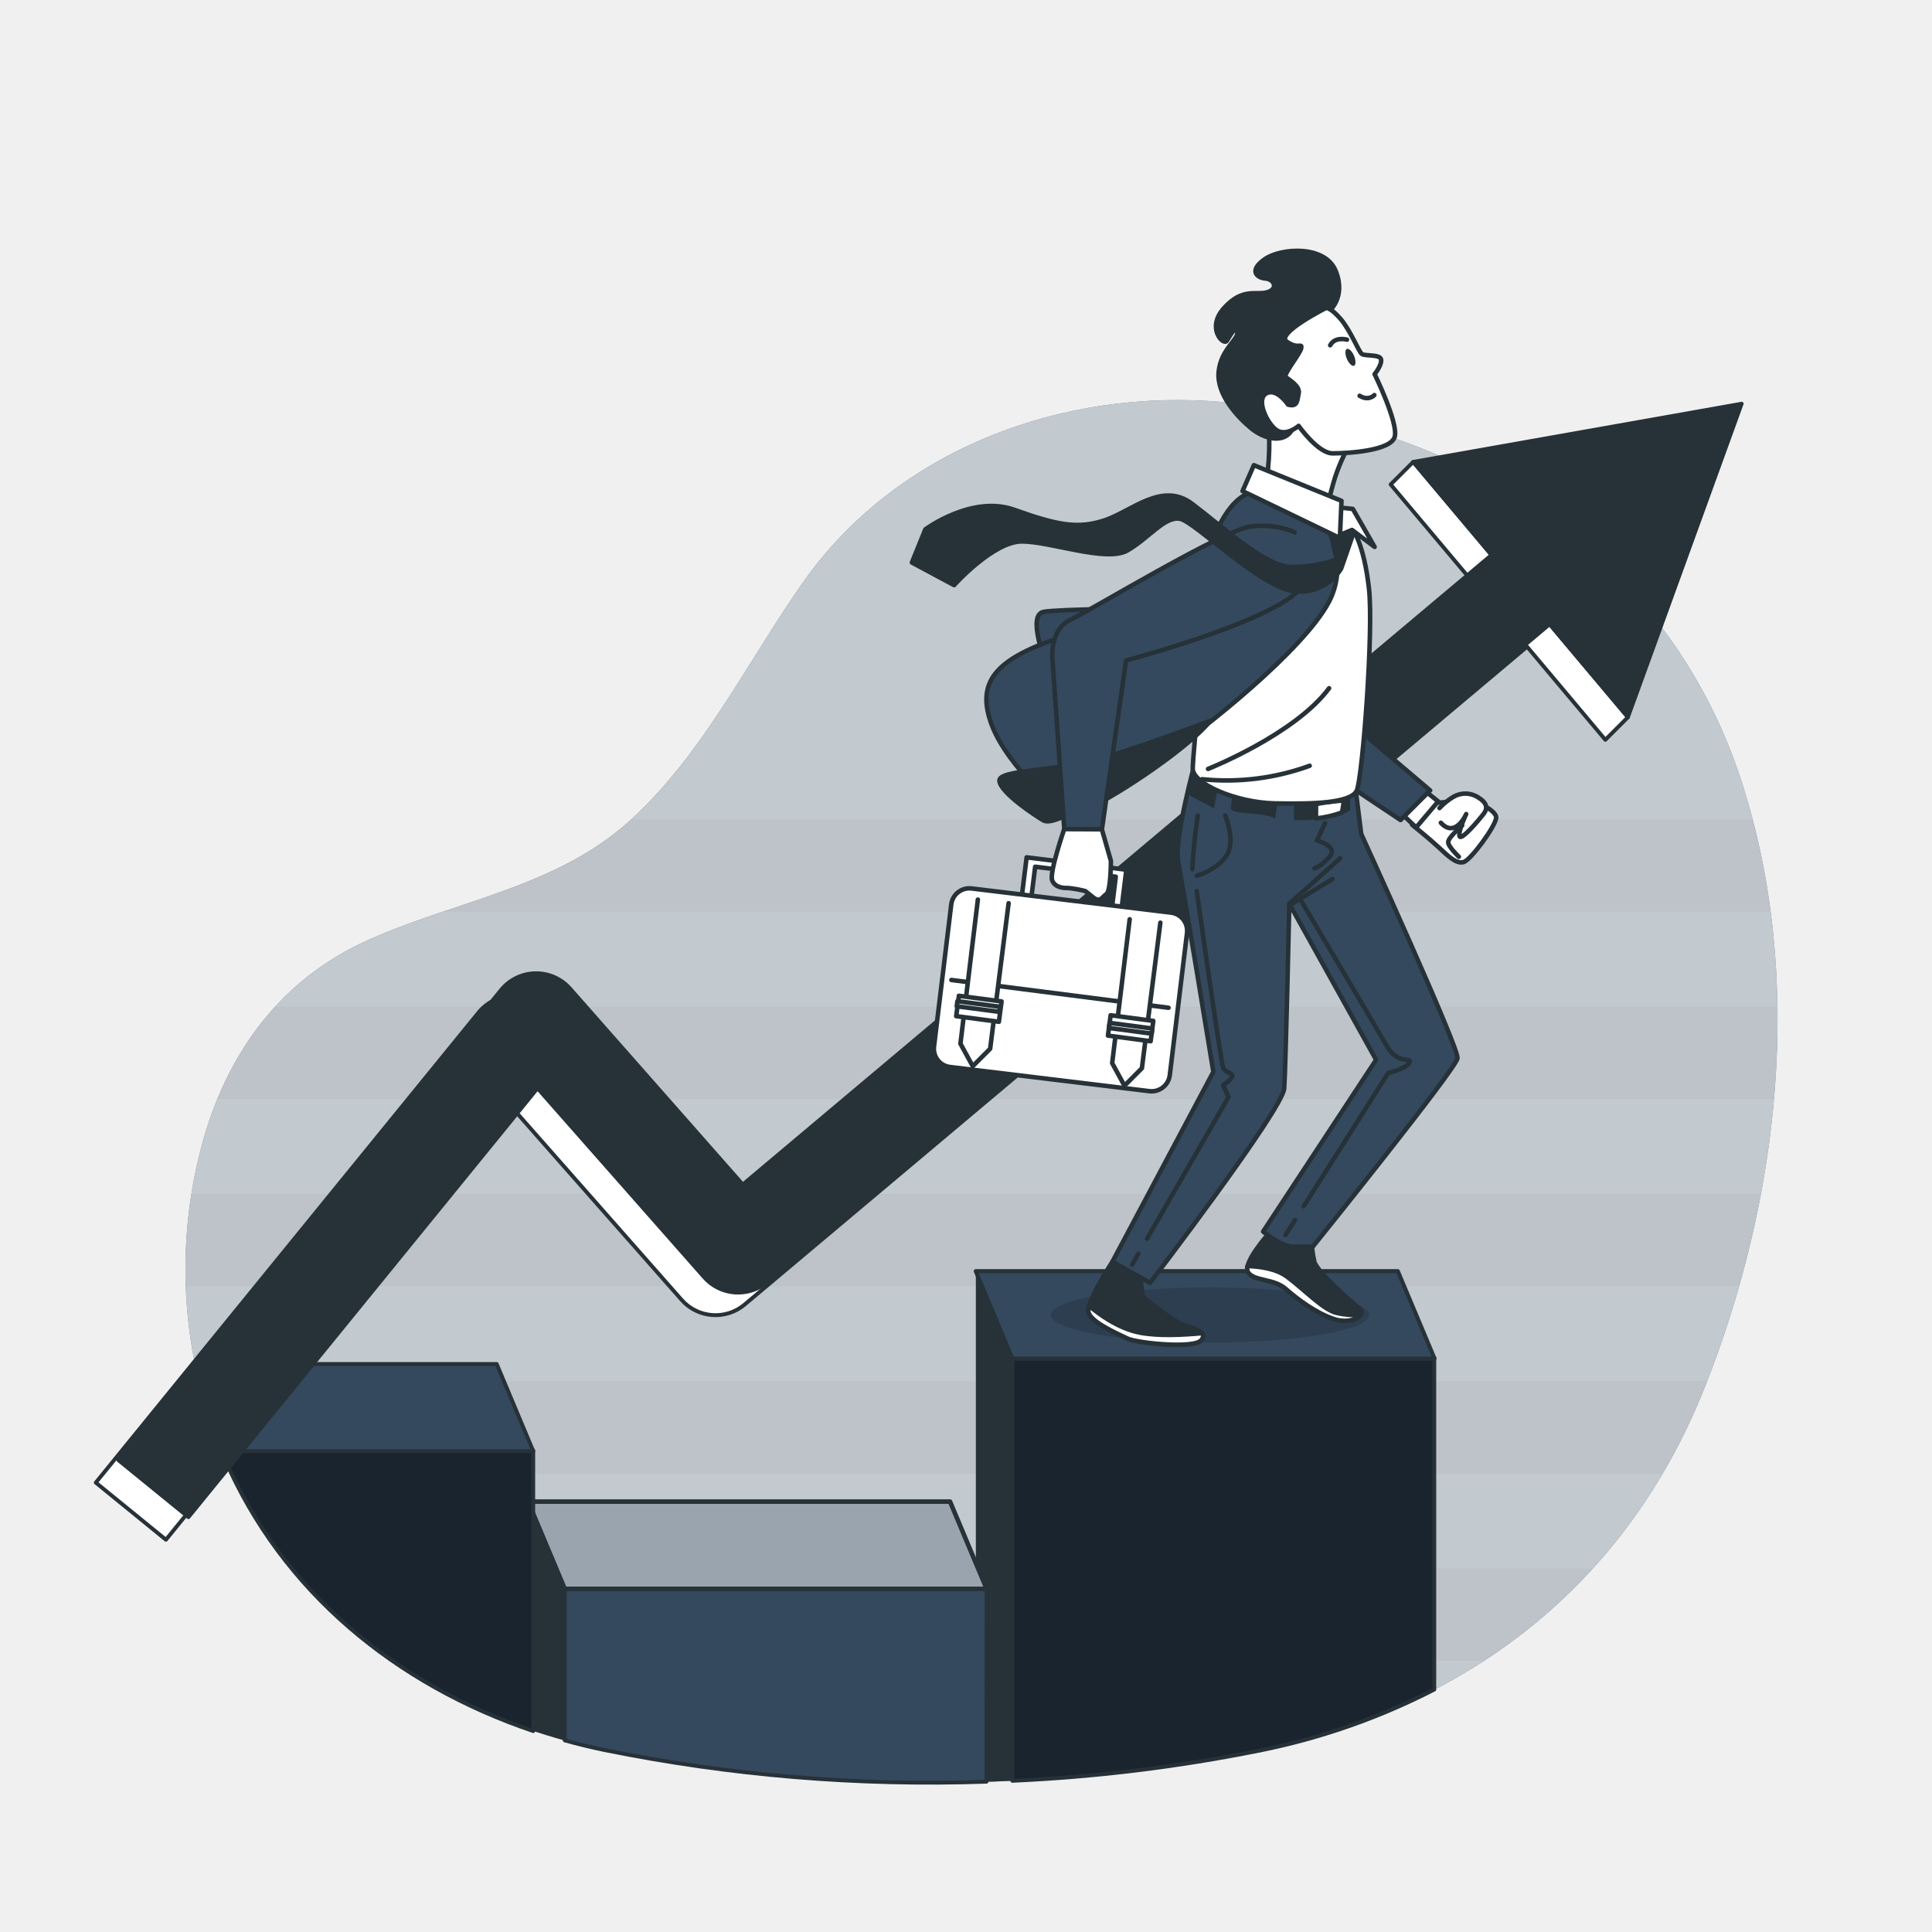
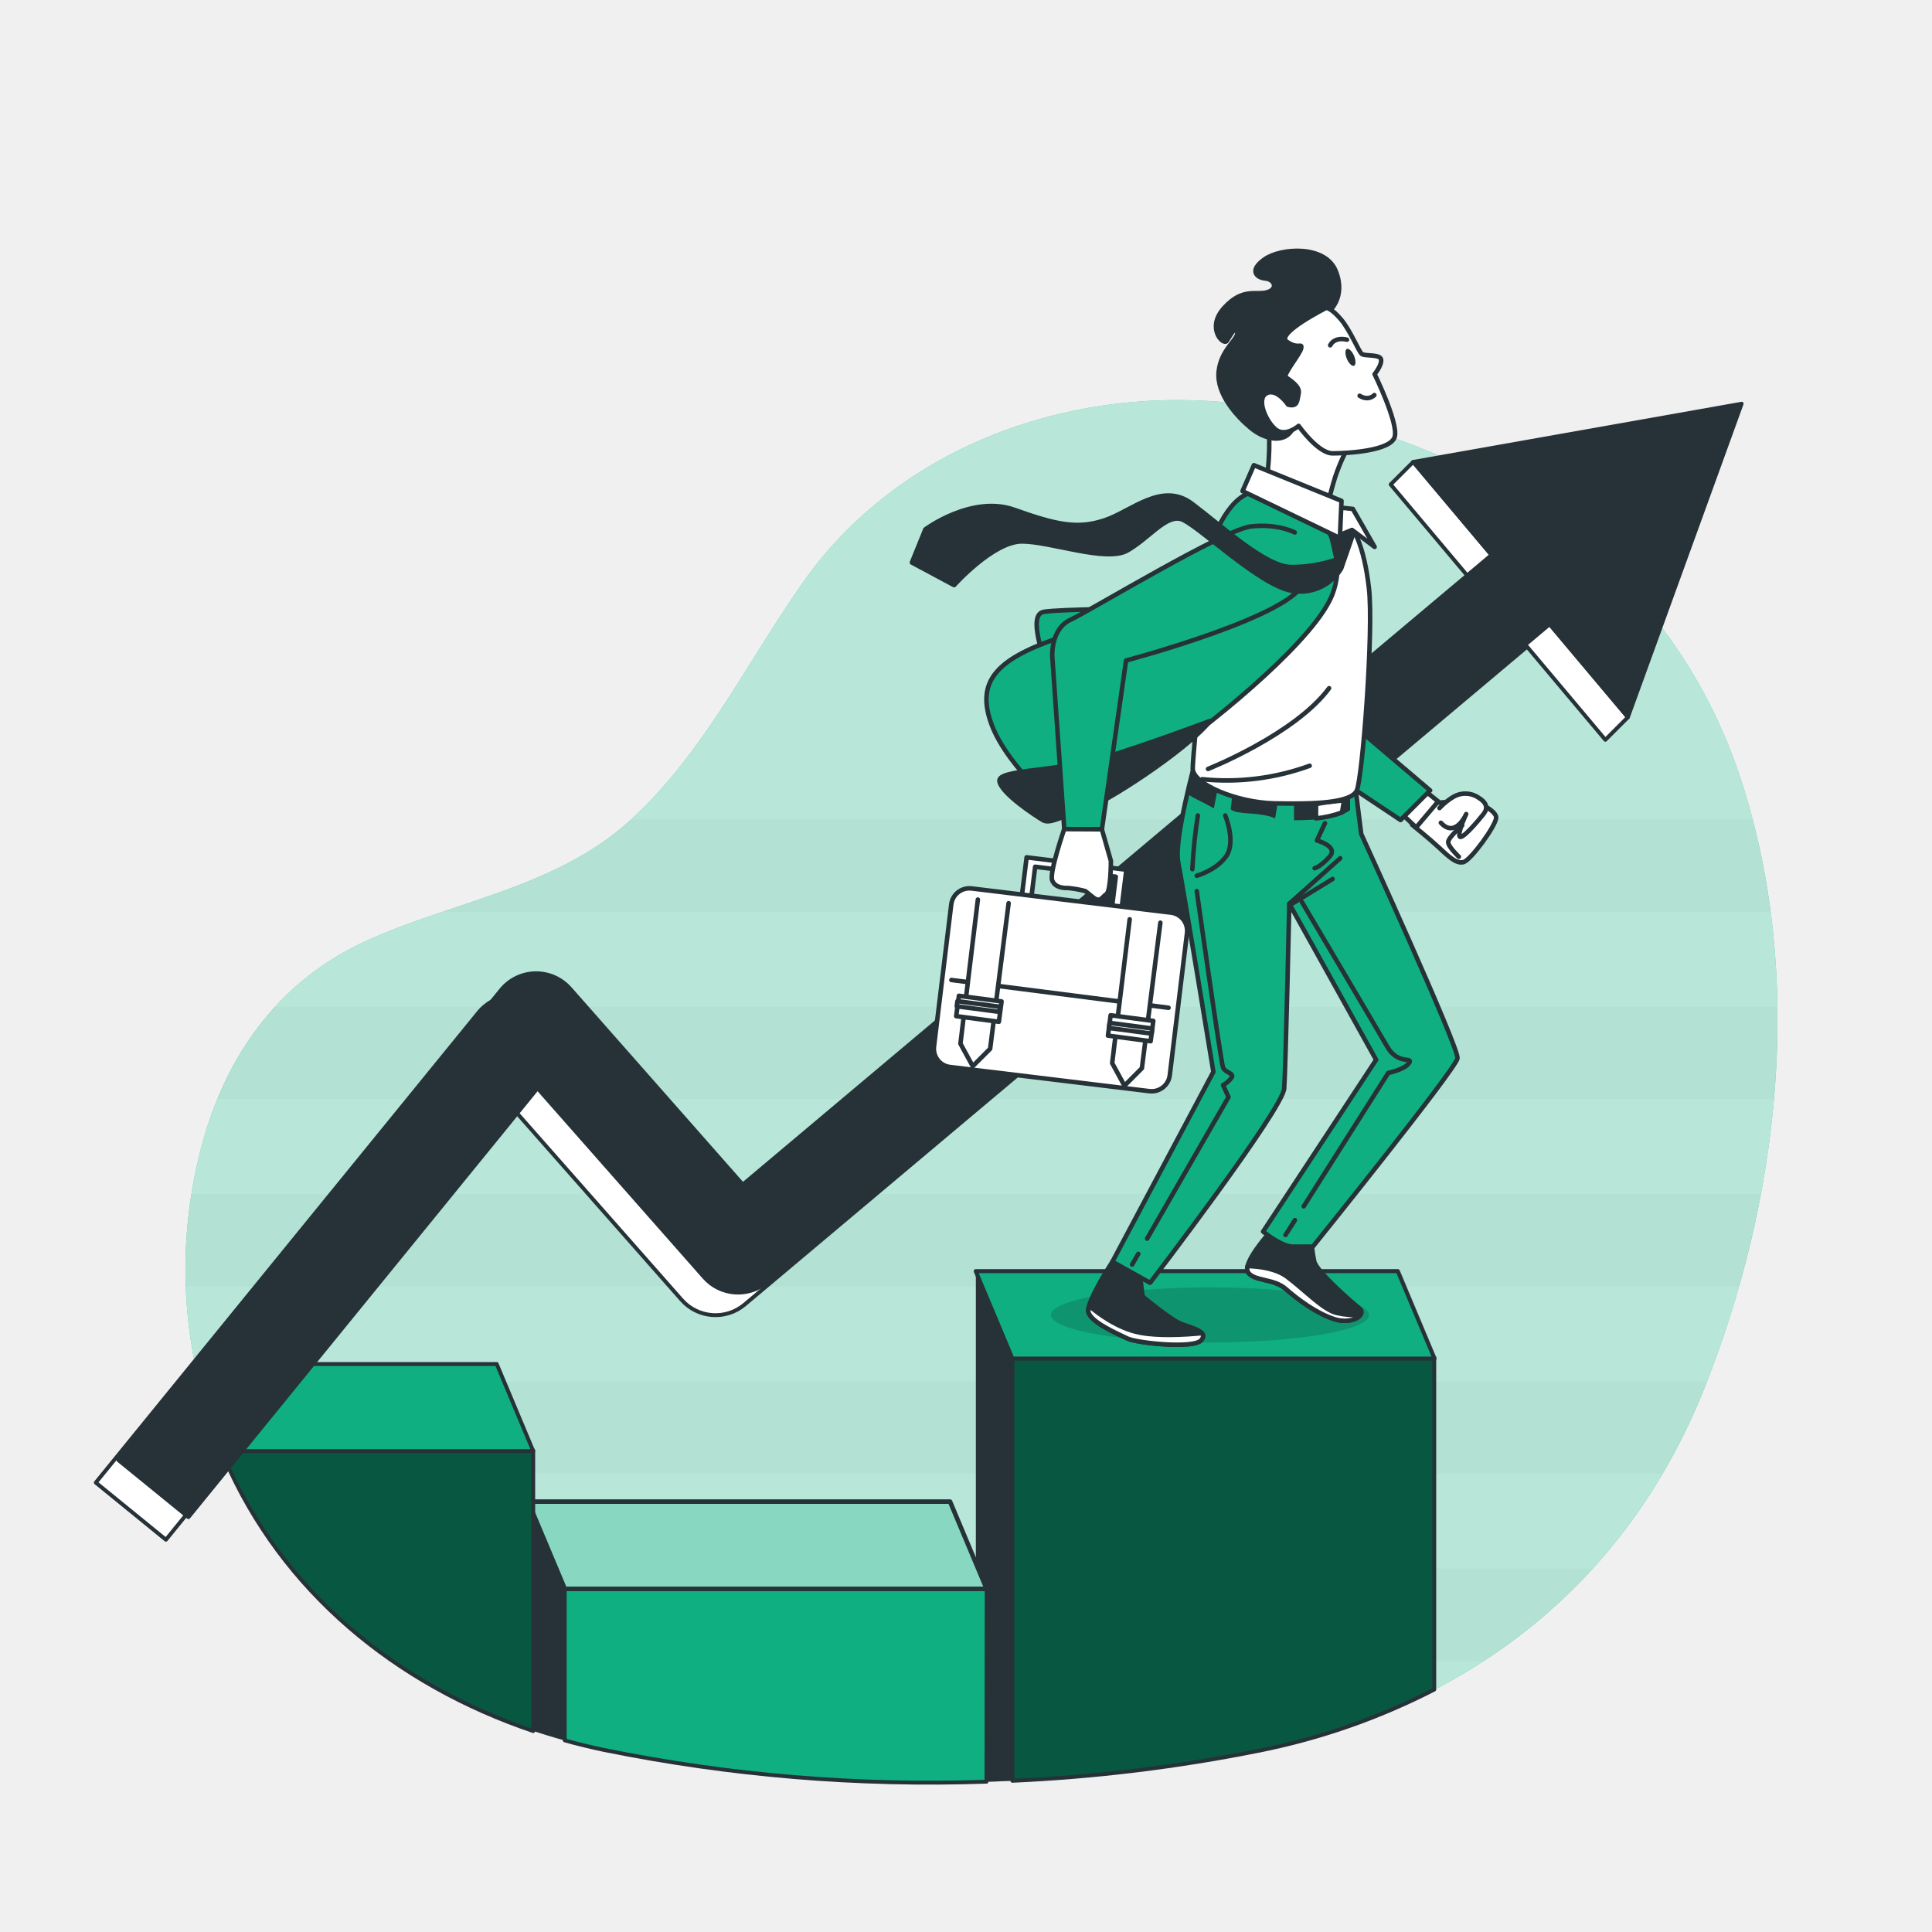
<svg xmlns="http://www.w3.org/2000/svg" viewBox="0 0 500 500">
  <defs>
-     <clipPath id="freepik--clip-path--inject-930">
-       <polygon points="255.35 411.2 146.16 411.2 136.67 388.61 245.87 388.61 255.35 411.2" style="fill:#34495E;stroke:#263238;stroke-linecap:round;stroke-linejoin:round;stroke-width:1.17px" />
+     <clipPath id="freepik--clip-path--inject-56">
+       <polygon points="255.35 411.2 146.16 411.2 136.67 388.61 245.87 388.61 255.35 411.2" style="fill:#10AF82;stroke:#263238;stroke-linecap:round;stroke-linejoin:round;stroke-width:1.17px" />
    </clipPath>
  </defs>
-   <g id="freepik--background-simple--inject-930">
-     <path d="M441.09,359.28c19.47-48.76,26-106.38,9.67-156.9-19-58.95-72.44-92.81-134-98.31C275,100.32,232,116.25,207.74,150.82c-14.52,20.67-25.81,44.44-44.86,61.67S117.7,233.13,95,243.4c-22,9.95-35.62,28.3-42.21,50.94A123.72,123.72,0,0,0,58,377.2c17.51,40.64,55.12,66.69,98.35,75.71,54,11.28,115.21,11.18,169.34.21S420.86,410,441.09,359.28Z" style="fill:#34495E" />
+   <g id="freepik--background-simple--inject-56">
+     <path d="M441.09,359.28c19.47-48.76,26-106.38,9.67-156.9-19-58.95-72.44-92.81-134-98.31C275,100.32,232,116.25,207.74,150.82c-14.52,20.67-25.81,44.44-44.86,61.67S117.7,233.13,95,243.4c-22,9.95-35.62,28.3-42.21,50.94A123.72,123.72,0,0,0,58,377.2c17.51,40.64,55.12,66.69,98.35,75.71,54,11.28,115.21,11.18,169.34.21S420.86,410,441.09,359.28Z" style="fill:#10AF82" />
    <path d="M441.09,359.28c19.47-48.76,26-106.38,9.67-156.9-19-58.95-72.44-92.81-134-98.31C275,100.32,232,116.25,207.74,150.82c-14.52,20.67-25.81,44.44-44.86,61.67S117.7,233.13,95,243.4c-22,9.95-35.62,28.3-42.21,50.94A123.72,123.72,0,0,0,58,377.2c17.51,40.64,55.12,66.69,98.35,75.71,54,11.28,115.21,11.18,169.34.21S420.86,410,441.09,359.28Z" style="fill:#fff;opacity:0.7" />
  </g>
-   <g id="freepik--Charts--inject-930">
+   <g id="freepik--Charts--inject-56">
    <path d="M453.58,212.08H163.31c-.15.14-.28.28-.43.41C149.16,224.9,131.7,230.15,114.5,236H458.22A193.22,193.22,0,0,0,453.58,212.08Z" style="opacity:0.03" />
    <path d="M460,260.55H71.19a80.07,80.07,0,0,0-14.92,23.89H459.08A235.51,235.51,0,0,0,460,260.55Z" style="opacity:0.03" />
    <path d="M48.08,332.91h402q3.35-11.78,5.63-23.9H49.52A123.37,123.37,0,0,0,48.08,332.91Z" style="opacity:0.03" />
    <path d="M58,377.2c.6,1.41,1.24,2.8,1.9,4.17H430.28a159.91,159.91,0,0,0,10.81-22.09c.24-.6.47-1.2.7-1.8H51.41A120.59,120.59,0,0,0,58,377.2Z" style="opacity:0.03" />
    <path d="M101.57,429.84H384a145.6,145.6,0,0,0,28.2-23.9H75.49A127.37,127.37,0,0,0,101.57,429.84Z" style="opacity:0.03" />
-     <path d="M262,460.87a419.39,419.39,0,0,0,63.61-7.75,172.84,172.84,0,0,0,45.58-15.87V351.4H262Z" style="fill:#34495E" />
+     <path d="M262,460.87a419.39,419.39,0,0,0,63.61-7.75,172.84,172.84,0,0,0,45.58-15.87V351.4H262Z" style="fill:#10AF82" />
    <path d="M262,460.87a419.39,419.39,0,0,0,63.61-7.75,172.84,172.84,0,0,0,45.58-15.87V351.4H262Z" style="fill-opacity:0.5;stroke:#263238;stroke-linecap:round;stroke-linejoin:round" />
    <path d="M262,460.87V351.4L252.55,329V461.21C255.71,461.13,258.88,461,262,460.87Z" style="fill:#263238" />
    <polygon points="371.23 351.58 262.03 351.58 252.55 328.99 361.74 328.99 371.23 351.58" style="fill:#fff;stroke:#263238;stroke-linecap:round;stroke-linejoin:round;stroke-width:1.17px;opacity:0.5" />
-     <polygon points="371.23 351.58 262.03 351.58 252.55 328.99 361.74 328.99 371.23 351.58" style="fill:#34495E;stroke:#263238;stroke-linecap:round;stroke-linejoin:round" />
-     <path d="M255.35,411H146.16v39.41q5,1.4,10.14,2.47a423.39,423.39,0,0,0,99,8.22Z" style="fill:#34495E;stroke:#263238;stroke-linecap:round;stroke-linejoin:round" />
-     <polygon points="255.35 411.2 146.16 411.2 136.67 388.61 245.87 388.61 255.35 411.2" style="fill:#34495E" />
-     <g style="clip-path:url(#freepik--clip-path--inject-930)">
+     <polygon points="371.23 351.58 262.03 351.58 252.55 328.99 361.74 328.99 371.23 351.58" style="fill:#10AF82;stroke:#263238;stroke-linecap:round;stroke-linejoin:round" />
+     <path d="M255.35,411H146.16v39.41q5,1.4,10.14,2.47a423.39,423.39,0,0,0,99,8.22Z" style="fill:#10AF82;stroke:#263238;stroke-linecap:round;stroke-linejoin:round" />
+     <polygon points="255.35 411.2 146.16 411.2 136.67 388.61 245.87 388.61 255.35 411.2" style="fill:#10AF82" />
+     <g style="clip-path:url(#freepik--clip-path--inject-56)">
      <polygon points="255.35 411.2 146.16 411.2 136.67 388.61 245.87 388.61 255.35 411.2" style="fill:#fff;stroke:#263238;stroke-linecap:round;stroke-linejoin:round;opacity:0.5" />
    </g>
    <polygon points="255.35 411.2 146.16 411.2 136.67 388.61 245.87 388.61 255.35 411.2" style="fill:none;stroke:#263238;stroke-linecap:round;stroke-linejoin:round;stroke-width:1.17px" />
    <path d="M136.67,447.5c3.12,1.08,6.29,2.05,9.49,2.94V411l-9.49-22.42Z" style="fill:#263238" />
-     <path d="M58,377.2C72.94,412,102.67,436.07,138,448V375.36H57.2C57.46,376,57.69,376.59,58,377.2Z" style="fill:#34495E" />
+     <path d="M58,377.2C72.94,412,102.67,436.07,138,448V375.36H57.2C57.46,376,57.69,376.59,58,377.2Z" style="fill:#10AF82" />
    <path d="M58,377.2C72.94,412,102.67,436.07,138,448V375.36H57.2C57.46,376,57.69,376.59,58,377.2Z" style="fill-opacity:0.5;stroke:#263238;stroke-linecap:round;stroke-linejoin:round" />
-     <path d="M57.28,375.54H138L128.55,353H50.42A121.83,121.83,0,0,0,57.28,375.54Z" style="fill:#34495E;stroke:#263238;stroke-linecap:round;stroke-linejoin:round" />
+     <path d="M57.28,375.54H138L128.55,353H50.42A121.83,121.83,0,0,0,57.28,375.54Z" style="fill:#10AF82;stroke:#263238;stroke-linecap:round;stroke-linejoin:round" />
    <path d="M421.3,185.62l-55.56-66.08-5.84,5.84,20.25,24.08L186.39,312.38l-44.7-50.7a11.69,11.69,0,0,0-17.84.35L24.79,383.7l18.15,14.78,90.33-111,43.13,48.92a11.69,11.69,0,0,0,16.3,1.22L395.21,167.37l20.25,24.09Z" style="fill:#fff;stroke:#263238;stroke-linecap:round;stroke-linejoin:round" />
    <path d="M450.74,104.48l-85,15.06L386,143.63,192.23,306.55l-44.7-50.71a11.7,11.7,0,0,0-17.85.35L30.63,377.87l18.14,14.77,90.34-111,43.13,48.92a11.69,11.69,0,0,0,16.3,1.22L401.05,161.54l20.25,24.08Z" style="fill:#263238;stroke:#263238;stroke-linecap:round;stroke-linejoin:round" />
  </g>
-   <g id="freepik--Character--inject-930">
+   <g id="freepik--Character--inject-56">
    <ellipse cx="313.14" cy="340.31" rx="41.18" ry="7.13" style="opacity:0.15" />
    <path d="M287.89,326.54s-6.62,10.14-6.23,12.87,7.79,5.85,10.13,7,17.16,2.73,19.11.39-2.73-3.12-5.46-4.29-9.75-7-9.75-7l-.78-6.63Z" style="fill:#263238;stroke:#263238;stroke-miterlimit:10;stroke-width:1.17px" />
    <path d="M310.9,346.82c.61-.73.57-1.31.15-1.8-4.46.43-11.28.82-16.14-.15-5.68-1.13-10.72-4.95-13.05-6.94a3.75,3.75,0,0,0-.2,1.48c.39,2.73,7.79,5.85,10.13,7S309,349.16,310.9,346.82Z" style="fill:#fff;stroke:#263238;stroke-linecap:round;stroke-linejoin:round;stroke-width:1.17px" />
    <path d="M328.45,319.13s-7,7.8-5.46,10.14,6.63,1.56,9.75,4.29,7.8,6.24,12.48,7.8,8.58-1.17,6.63-2.73-10.92-9.36-11.7-12.09a32.11,32.11,0,0,1-.78-7Z" style="fill:#263238;stroke:#263238;stroke-miterlimit:10;stroke-width:1.17px" />
    <path d="M352.1,340.29a21.19,21.19,0,0,1-6.1-.49c-3.51-.78-8.19-5.85-12.87-9.36-2.91-2.18-7.32-2.7-10.25-2.79a2.07,2.07,0,0,0,.11,1.62c1.56,2.34,6.63,1.56,9.75,4.29s7.8,6.24,12.48,7.8C348.42,342.43,351.26,341.49,352.1,340.29Z" style="fill:#fff;stroke:#263238;stroke-linecap:round;stroke-linejoin:round;stroke-width:1.17px" />
-     <path d="M309.37,197s-5.62,20.3-4.45,26.15,9.1,54.25,9.1,54.25l-26.13,49.13,9.75,5.46s34.32-44.84,34.71-50.3,1.32-47.82,1.32-47.82l22.47,40.41-29.25,44.45s4.68,3.9,7.8,3.9h5.07s37.05-46,37.44-48.74-24.92-58.07-24.92-58.07l-1.58-12.58Z" style="fill:#34495E;stroke:#263238;stroke-linecap:round;stroke-linejoin:round;stroke-width:1.17px" />
+     <path d="M309.37,197s-5.62,20.3-4.45,26.15,9.1,54.25,9.1,54.25l-26.13,49.13,9.75,5.46s34.32-44.84,34.71-50.3,1.32-47.82,1.32-47.82l22.47,40.41-29.25,44.45s4.68,3.9,7.8,3.9h5.07s37.05-46,37.44-48.74-24.92-58.07-24.92-58.07l-1.58-12.58Z" style="fill:#10AF82;stroke:#263238;stroke-linecap:round;stroke-linejoin:round;stroke-width:1.17px" />
    <path d="M317.09,211.05s2.83,6.8.28,10.49-7.65,5.1-7.65,5.1" style="fill:none;stroke:#263238;stroke-linecap:round;stroke-linejoin:round;stroke-width:1.17px" />
    <line x1="333.67" y1="233.88" x2="346.85" y2="222.11" style="fill:none;stroke:#263238;stroke-linecap:round;stroke-linejoin:round;stroke-width:1.17px" />
    <path d="M342.9,213.05l-2.09,4.47s5.67,1.49,3.29,4.18-3.88,3-3.88,3" style="fill:none;stroke:#263238;stroke-linecap:round;stroke-linejoin:round;stroke-width:1.17px" />
    <line x1="334.66" y1="233.73" x2="344.87" y2="227.49" style="fill:none;stroke:#263238;stroke-linecap:round;stroke-linejoin:round;stroke-width:1.17px" />
    <path d="M310,211.05a132.55,132.55,0,0,0-1.42,13.89" style="fill:none;stroke:#263238;stroke-linecap:round;stroke-linejoin:round;stroke-width:1.17px" />
    <line x1="294.59" y1="324.5" x2="292.99" y2="327.27" style="fill:none;stroke:#263238;stroke-linecap:round;stroke-linejoin:round;stroke-width:1.17px" />
    <path d="M309.72,230.61s6.23,44.22,6.8,45.64,2.83,1.42,2.27,2.55a5.91,5.91,0,0,1-2.27,2l1.42,3.12-21.07,36.64" style="fill:none;stroke:#263238;stroke-linecap:round;stroke-linejoin:round;stroke-width:1.17px" />
    <line x1="335.13" y1="315.77" x2="332.68" y2="319.62" style="fill:none;stroke:#263238;stroke-linecap:round;stroke-linejoin:round;stroke-width:1.17px" />
    <path d="M336.93,233.44S356.21,266,359,270.86s6.8,2.55,5.67,4.25-5.39,2.56-5.39,2.56L337.4,312.19" style="fill:none;stroke:#263238;stroke-linecap:round;stroke-linejoin:round;stroke-width:1.17px" />
    <path d="M307.57,205.61a14.11,14.11,0,0,0,2.17,1.27c3.11,1.55,4.41,2.33,4.41,2.33l1-5.18,3.89.77-.52,4.41s-.52,1,4.67,1.3S330,211.8,330,211.8l1-6,3.89-.26v6.74a77.78,77.78,0,0,0,9.07-.52,13.12,13.12,0,0,0,5.44-2.07v-4.67l-2.11-2.33L309.37,197S308.53,201.58,307.57,205.61Z" style="fill:#263238" />
    <path d="M340.58,208.17v3.63a27.12,27.12,0,0,0,6.74-1.55l.51-3.11S341.87,207.65,340.58,208.17Z" style="fill:#fff;stroke:#263238;stroke-linecap:round;stroke-linejoin:round;stroke-width:1.17px" />
    <path d="M376.17,207.41l-6.05.51-4.66,5.53s4.49,3.62,6.91,5.87,4.49,4.31,6.39,3.79,8.45-9.49,8.45-11.56S379.79,205.68,376.17,207.41Z" style="fill:#fff;stroke:#263238;stroke-linecap:round;stroke-linejoin:round;stroke-width:1.17px" />
    <path d="M372.54,209.13a16.44,16.44,0,0,1,3.63-2.93,6.07,6.07,0,0,1,6.38.17c2.25,1.38,2.59,2.76,1.38,4.31s-5.86,7.08-6.21,5.7,1.73-5.7,1.73-5.7-2.77,6.39-6.56,2.25" style="fill:#fff;stroke:#263238;stroke-linecap:round;stroke-linejoin:round;stroke-width:1.17px" />
    <path d="M377.55,221.73s-2.76-2.59-2.76-3.79,3.62-4.32,3.62-4.32" style="fill:none;stroke:#263238;stroke-linecap:round;stroke-linejoin:round;stroke-width:1.17px" />
    <polygon points="368.74 204.64 372.2 207.41 366.5 214.14 363.39 211.2 368.74 204.64" style="fill:#fff;stroke:#263238;stroke-linecap:round;stroke-linejoin:round;stroke-width:1.17px" />
-     <polygon points="351.66 188.88 370.12 204.56 362.46 212.22 346.78 201.77 351.66 188.88" style="fill:#34495E;stroke:#263238;stroke-linecap:round;stroke-linejoin:round;stroke-width:1.17px" />
+     <polygon points="351.66 188.88 370.12 204.56 362.46 212.22 346.78 201.77 351.66 188.88" style="fill:#10AF82;stroke:#263238;stroke-linecap:round;stroke-linejoin:round;stroke-width:1.17px" />
    <path d="M325,129.41s-9,4.81-10.46,12.76-5.86,52.77-5.86,56.74,11.29,8.79,21.12,9,19.87,0,21.34-3.35,4.4-41.47,3.14-52.35-4-16.94-8-19.66S330.45,126.28,325,129.41Z" style="fill:#fff;stroke:#263238;stroke-linecap:round;stroke-linejoin:round;stroke-width:1.17px" />
    <path d="M312.64,199s22.44-8.9,31.33-20.89" style="fill:none;stroke:#263238;stroke-linecap:round;stroke-linejoin:round;stroke-width:1.17px" />
    <path d="M311.09,201.66a62.71,62.71,0,0,0,27.85-3.48" style="fill:none;stroke:#263238;stroke-linecap:round;stroke-linejoin:round;stroke-width:1.17px" />
    <path d="M328.35,110.17s0,.39.06,1.06a69,69,0,0,1-.26,10.23l-.63,5.65,15.89,4.6s.63-3.34,2.1-8.15a49.18,49.18,0,0,1,4.39-9.63s-7.32-2.3-11.51-5.85S329.82,105.78,328.35,110.17Z" style="fill:#fff;stroke:#263238;stroke-linecap:round;stroke-linejoin:round;stroke-width:1.17px" />
    <path d="M343.83,80.68s4.6-3.56,1.89-10.46-14.23-6.07-18.41-3.14-2.09,4.81.21,5,3.34,2.72.42,3.56-6.28-1.26-11.09,4-.21,9.83.63,8.58,2.3-4.19,2.72-2.3S316,90.3,315.39,96.16s4.81,11.71,8.36,14.64,8.16,3.76,10.25,1,4.19-7.32,6.49-10.25-.42-10-1.26-12.76S343.83,80.68,343.83,80.68Z" style="fill:#263238;stroke:#263238;stroke-linecap:round;stroke-linejoin:round;stroke-width:1.17px" />
    <path d="M333.37,104.73s-2.92-4.39-5.64-2.93,0,7.53,2.51,9.42,5.85-1,5.85-1,5,7.11,8.79,7.11,15.27-.63,16.1-4.39-5.23-16.11-5.23-16.11,1.89-2.3,1.68-3.76-4.19-.84-5-1.47-2.93-6.06-5.44-9-3.76-2.93-3.76-2.93S330,86.32,333,88.42s4,.21,3.76,1.67-4.81,6.9-4,7.53,3.76,2.3,3.34,4.18S335.88,105.36,333.37,104.73Z" style="fill:#fff;stroke:#263238;stroke-linecap:round;stroke-linejoin:round;stroke-width:1.17px" />
    <path d="M350.43,92.08c.5,1.21.49,2.36,0,2.58s-1.35-.58-1.86-1.78-.49-2.36,0-2.58S349.92,90.88,350.43,92.08Z" style="fill:#263238" />
    <path d="M348.6,87.91s-3.08-.91-4.35,1.45" style="fill:none;stroke:#263238;stroke-linecap:round;stroke-linejoin:round;stroke-width:1.17px" />
    <path d="M355.68,102.25s-1.45,1.63-3.81.18" style="fill:none;stroke:#263238;stroke-linecap:round;stroke-linejoin:round;stroke-width:1.17px" />
-     <path d="M295.9,157.51s-21.38.11-25.76.83.32,12.33.77,15.07S295.9,157.51,295.9,157.51Z" style="fill:#34495E;stroke:#263238;stroke-linecap:round;stroke-linejoin:round;stroke-width:1.17px" />
-     <path d="M341.71,134.29a19.68,19.68,0,0,1,3.12,19.5c-4.29,11.3-28.86,31.58-42.12,40.94a256.6,256.6,0,0,1-26.9,16.38S261,199,256.7,187.71s1.15-17,16.75-22.44,35.5-12.26,39-22,7.88-17.08,15.06-16.15S341.71,134.29,341.71,134.29Z" style="fill:#34495E;stroke:#263238;stroke-linecap:round;stroke-linejoin:round;stroke-width:1.17px" />
+     <path d="M295.9,157.51s-21.38.11-25.76.83.32,12.33.77,15.07S295.9,157.51,295.9,157.51Z" style="fill:#10AF82;stroke:#263238;stroke-linecap:round;stroke-linejoin:round;stroke-width:1.17px" />
+     <path d="M341.71,134.29a19.68,19.68,0,0,1,3.12,19.5c-4.29,11.3-28.86,31.58-42.12,40.94a256.6,256.6,0,0,1-26.9,16.38S261,199,256.7,187.71s1.15-17,16.75-22.44,35.5-12.26,39-22,7.88-17.08,15.06-16.15S341.71,134.29,341.71,134.29Z" style="fill:#10AF82;stroke:#263238;stroke-linecap:round;stroke-linejoin:round;stroke-width:1.17px" />
    <path d="M313.24,186.54s-14.43,5.46-26.91,9.36-28.07,3.12-27.68,6.24,9.36,9,11.31,10.14,5.85-1.56,10.53-2.73S307,194.34,313.24,186.54Z" style="fill:#263238;stroke:#263238;stroke-linecap:round;stroke-linejoin:round;stroke-width:1.17px" />
    <polygon points="265.69 221.88 264.16 234.25 266.63 234.56 267.9 224.31 288.76 226.89 287.5 237.14 289.97 237.45 291.5 225.08 265.69 221.88" style="fill:#fff;stroke:#263238;stroke-linecap:round;stroke-linejoin:round;stroke-width:1.17px" />
    <rect x="243.55" y="234.26" width="61.63" height="46.67" rx="4.75" transform="matrix(0.99, 0.12, -0.12, 0.99, 33.75, -31.78)" style="fill:#fff;stroke:#263238;stroke-linecap:round;stroke-linejoin:round;stroke-width:1.17px" />
    <line x1="246.22" y1="253.62" x2="302.42" y2="260.81" style="fill:none;stroke:#263238;stroke-linecap:round;stroke-linejoin:round;stroke-width:1.17px" />
    <polyline points="253.07 232.81 248.56 270.1 251.74 275.93 256.25 271.42 261.03 233.75" style="fill:#fff;stroke:#263238;stroke-linecap:round;stroke-linejoin:round;stroke-width:1.17px" />
    <rect x="247.76" y="258.42" width="11.14" height="5.31" transform="translate(36.35 -30.91) rotate(7.52)" style="fill:#fff;stroke:#263238;stroke-linecap:round;stroke-linejoin:round;stroke-width:1.17px" />
    <rect x="247.76" y="260.41" width="11.14" height="1.33" transform="matrix(0.99, 0.13, -0.13, 0.99, 36.35, -30.91)" style="fill:#fff;stroke:#263238;stroke-linecap:round;stroke-linejoin:round;stroke-width:1.17px" />
    <polyline points="292.36 237.91 287.83 275.14 291.01 280.98 295.52 276.46 300.3 238.79" style="fill:#fff;stroke:#263238;stroke-linecap:round;stroke-linejoin:round;stroke-width:1.17px" />
    <rect x="287.03" y="263.46" width="11.14" height="5.31" transform="translate(37.35 -36.01) rotate(7.52)" style="fill:#fff;stroke:#263238;stroke-linecap:round;stroke-linejoin:round;stroke-width:1.17px" />
    <rect x="287.03" y="265.45" width="11.14" height="1.33" transform="translate(37.35 -36.01) rotate(7.52)" style="fill:#fff;stroke:#263238;stroke-linecap:round;stroke-linejoin:round;stroke-width:1.17px" />
-     <path d="M335.08,137.8s-4.29-2.34-11.31-1.56S282.05,158.08,277,160.42s-4.68,9.35-4.68,9.35l3.12,44.85h9.74l6.24-43.68s44.69-11.86,46.09-20.7" style="fill:#34495E;stroke:#263238;stroke-linecap:round;stroke-linejoin:round;stroke-width:1.17px" />
+     <path d="M335.08,137.8s-4.29-2.34-11.31-1.56S282.05,158.08,277,160.42s-4.68,9.35-4.68,9.35l3.12,44.85h9.74l6.24-43.68s44.69-11.86,46.09-20.7" style="fill:#10AF82;stroke:#263238;stroke-linecap:round;stroke-linejoin:round;stroke-width:1.17px" />
    <path d="M285.16,214.62l2.34,8.19s0,7.8-1.17,8.58-1.56,2.34-3.5.78l-1.95-1.56a29.14,29.14,0,0,0-4.29-.78c-1.17,0-3.51,0-4.29-2s3.12-13.26,3.12-13.26Z" style="fill:#fff;stroke:#263238;stroke-linecap:round;stroke-linejoin:round;stroke-width:1.17px" />
    <path d="M344.3,137.6l1.63,7.2a36,36,0,0,1-11.7,1.95c-6.63,0-17.94-10.53-25.73-16.38s-15.6,1.95-22.62,4.29-12.48,1.17-23.4-2.73-23,5.07-23,5.07L236,145.58l10.92,5.85s10.14-11.31,17.55-11.31,21.84,5.46,27.3,2.34,9.75-9,13.65-8.19S326.43,152.21,335,153a12.39,12.39,0,0,0,12.09-5.85l3.12-9S345,130.78,344.3,137.6Z" style="fill:#263238;stroke:#263238;stroke-linecap:round;stroke-linejoin:round;stroke-width:1.17px" />
    <polygon points="346.13 131.29 350.11 131.71 355.75 141.54 349.9 137.15 346.33 138.61 345.92 135.27 346.13 131.29" style="fill:#fff;stroke:#263238;stroke-linecap:round;stroke-linejoin:round;stroke-width:1.17px" />
    <polygon points="324.5 120.39 347.18 129.62 346.76 139.24 321.57 127.09 324.5 120.39" style="fill:#fff;stroke:#263238;stroke-linecap:round;stroke-linejoin:round;stroke-width:1.17px" />
  </g>
</svg>
